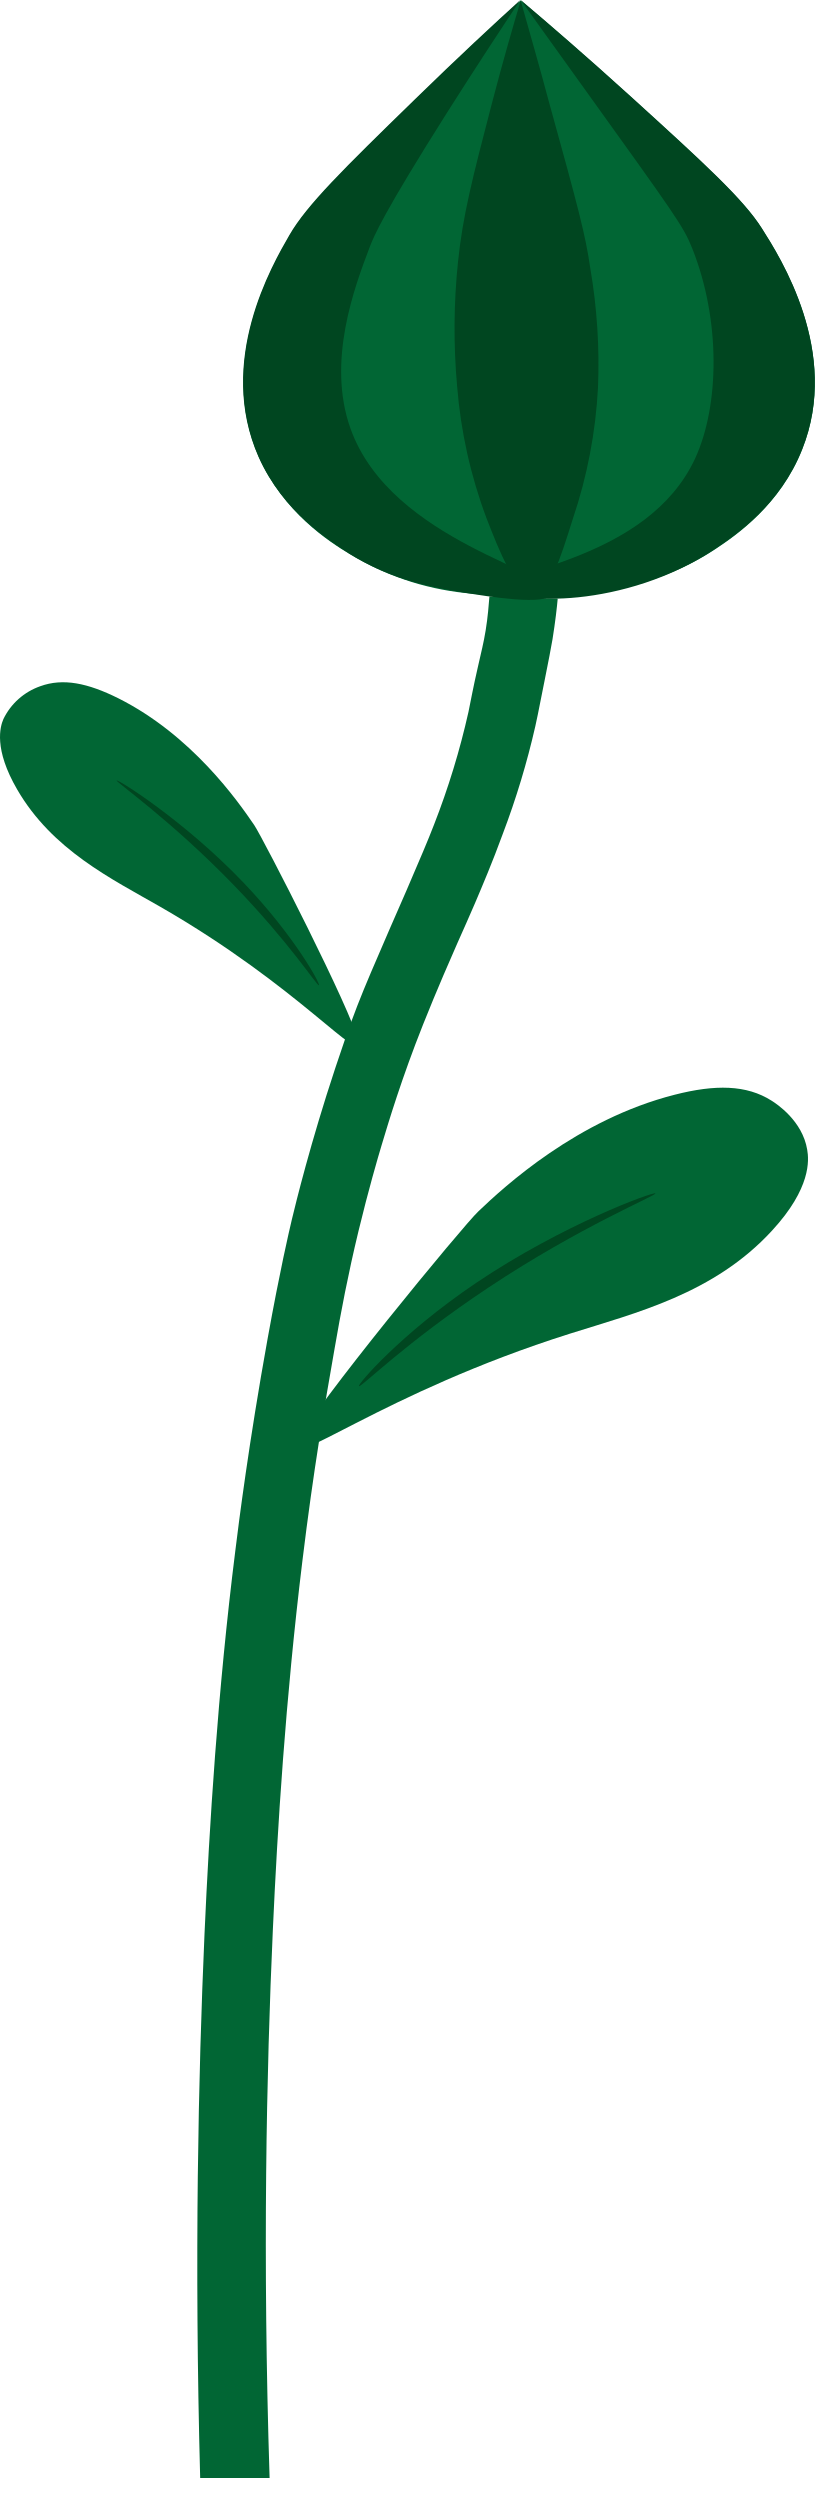
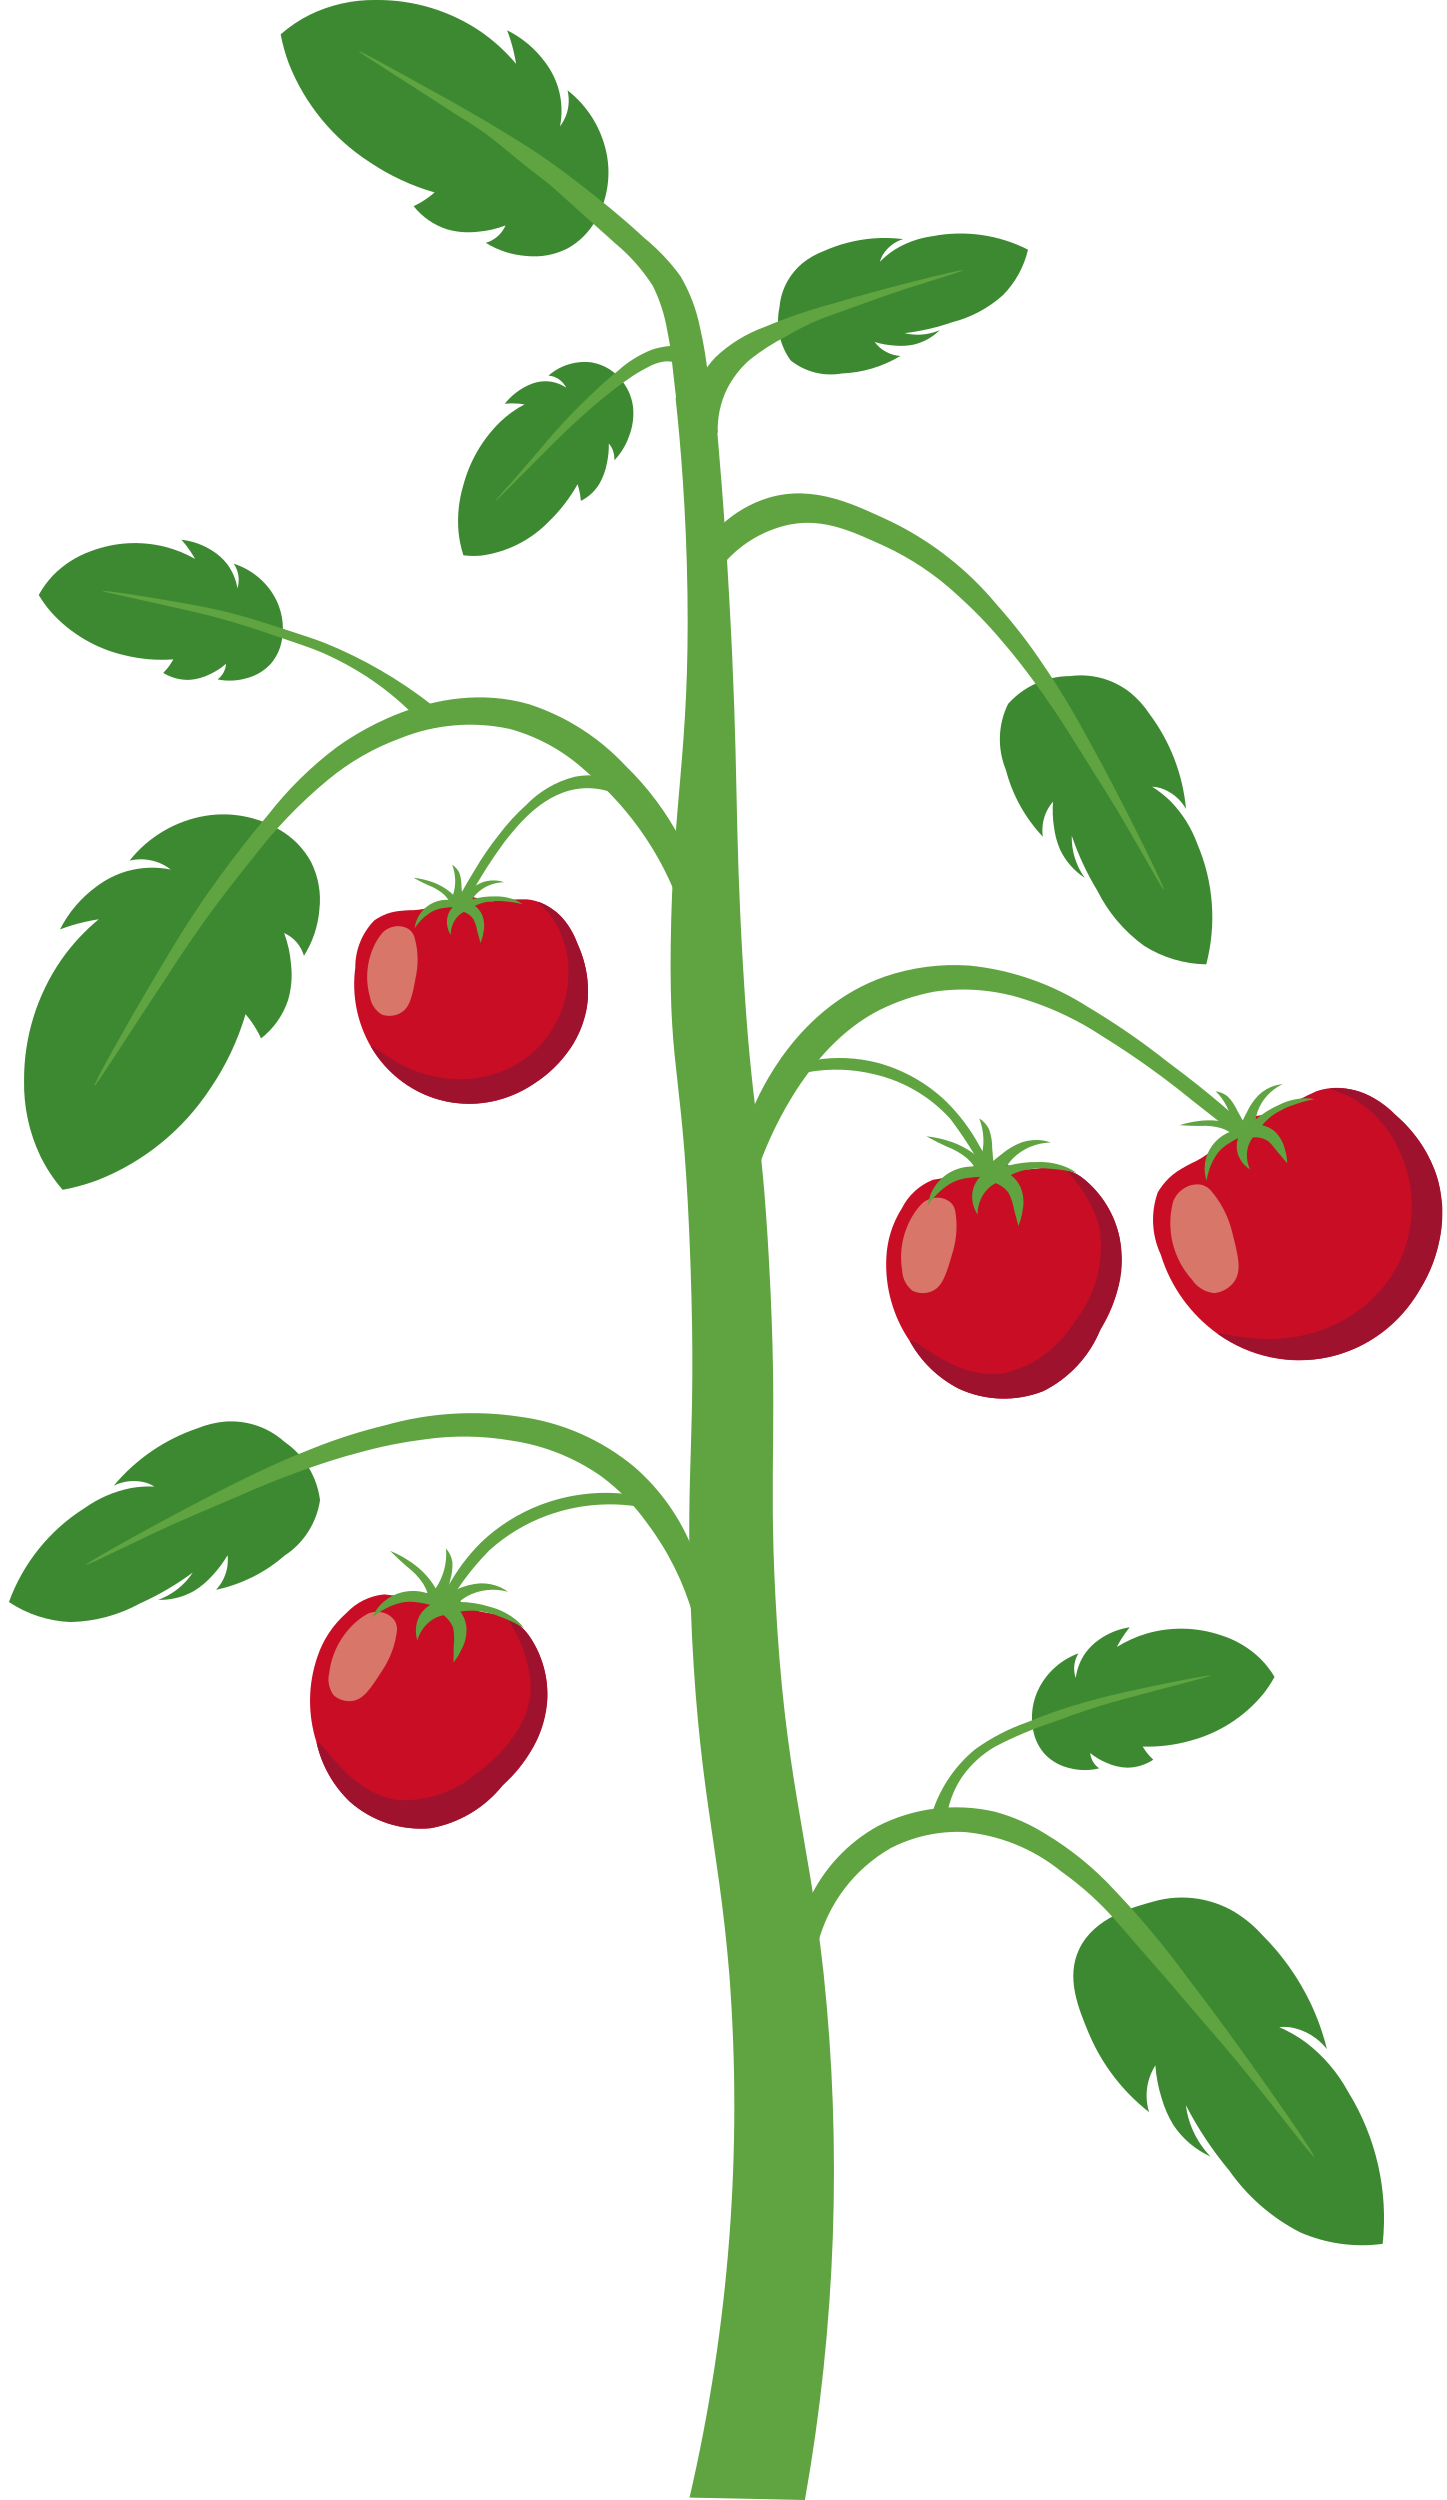
- <svg xmlns="http://www.w3.org/2000/svg" viewBox="0 0 19 57" fill="none">
-   <path d="M11.159 13.599L12.716 13.648C12.697 13.859 12.661 14.175 12.598 14.571C12.554 14.834 12.515 15.013 12.422 15.49C12.246 16.367 12.246 16.385 12.206 16.555C12.016 17.39 11.768 18.211 11.464 19.011C11.225 19.666 10.999 20.194 10.831 20.59C10.662 20.986 10.607 21.097 10.426 21.509C10.315 21.76 9.951 22.59 9.649 23.351C9.16 24.579 8.861 25.576 8.702 26.106C8.611 26.409 8.402 27.125 8.175 28.063C7.934 29.065 7.777 29.888 7.624 30.774C7.403 32.037 7.149 33.502 6.894 35.594C6.509 38.752 6.325 41.696 6.221 43.999C6.075 47.224 5.985 51.45 6.147 56.499H4.564C4.429 51.492 4.522 47.299 4.662 44.112C4.772 41.656 4.963 38.557 5.366 35.351C5.443 34.719 5.677 32.874 6.101 30.525C6.39 28.928 6.587 28.091 6.655 27.802C6.743 27.435 7.079 26.058 7.647 24.344C7.797 23.895 7.934 23.481 8.148 22.928C8.338 22.441 8.52 22.023 8.882 21.186C9.091 20.702 9.095 20.702 9.265 20.309C9.587 19.559 9.749 19.183 9.895 18.804C10.222 17.968 10.485 17.108 10.681 16.232C10.737 15.964 10.781 15.706 10.897 15.201C10.975 14.85 11.024 14.675 11.073 14.373C11.123 14.071 11.144 13.778 11.159 13.599Z" fill="#016634" />
-   <path d="M12.183 13.519C12.76 13.568 14.601 13.655 16.325 12.51C16.772 12.213 17.79 11.515 18.291 10.245C19.171 8.038 17.788 5.872 17.368 5.21C16.948 4.549 16.079 3.751 14.378 2.205C13.347 1.27 12.475 0.519 11.872 0.009C11.291 0.535 10.454 1.312 9.466 2.275C7.83 3.87 7.003 4.68 6.608 5.366C6.212 6.052 4.939 8.243 5.904 10.426C6.462 11.68 7.51 12.355 7.971 12.631C8.769 13.116 9.664 13.419 10.593 13.519C11.111 13.58 11.635 13.58 12.153 13.519" fill="#016634" />
-   <path d="M11.543 13.399C11.636 13.773 14.241 13.908 16.325 12.501C16.809 12.175 17.794 11.498 18.291 10.236C19.171 8.029 17.788 5.863 17.368 5.201C16.948 4.54 16.079 3.742 14.378 2.196C13.348 1.261 12.475 0.51 11.872 0C12.153 0.391 12.954 1.505 13.246 1.914C15.412 4.931 15.579 5.154 15.782 5.661C16.434 7.296 16.406 9.245 15.85 10.45C14.765 12.798 11.436 12.971 11.543 13.399Z" fill="#004620" />
-   <path d="M12.582 13.538C12.758 13.055 8.919 12.366 7.992 9.773C7.443 8.242 8.085 6.543 8.425 5.645C8.525 5.382 8.729 4.884 10.197 2.561C10.882 1.481 11.462 0.6 11.863 0C11.283 0.526 10.445 1.303 9.457 2.267C7.821 3.861 6.995 4.672 6.599 5.358C6.203 6.044 4.93 8.235 5.895 10.417C6.455 11.673 7.533 12.347 7.962 12.622C8.949 13.24 9.876 13.394 10.584 13.512C11.093 13.594 12.486 13.827 12.582 13.538Z" fill="#004620" />
-   <path d="M12.183 13.519C12.535 13.499 12.758 12.792 13.062 11.826C13.388 10.862 13.58 9.859 13.634 8.843C13.672 7.929 13.613 7.014 13.458 6.112C13.346 5.354 13.216 4.849 12.493 2.24C12.317 1.574 12.1 0.828 11.872 0.014C11.706 0.568 11.469 1.384 11.21 2.377C10.771 4.063 10.549 4.926 10.442 5.975C10.344 6.916 10.338 7.863 10.422 8.805C10.504 9.833 10.729 10.845 11.091 11.812C11.379 12.55 11.756 13.534 12.183 13.519Z" fill="#004620" />
-   <path d="M8.162 23.725C8.043 23.101 5.997 19.11 5.797 18.813C5.42 18.259 4.37 16.761 2.7 15.922C1.996 15.571 1.437 15.457 0.918 15.646C0.735 15.71 0.567 15.809 0.423 15.937C0.278 16.066 0.161 16.222 0.077 16.396C0.002 16.571 -0.146 17.075 0.392 18.001C1.192 19.38 2.538 20.034 3.648 20.671C6.833 22.5 8.291 24.349 8.162 23.725Z" fill="#016634" />
-   <path d="M7.271 22.465C7.224 22.476 6.606 21.495 5.314 20.164C3.875 18.68 2.621 17.817 2.66 17.794C2.698 17.771 4.207 18.716 5.555 20.127C6.729 21.358 7.32 22.455 7.271 22.465Z" fill="#004620" />
-   <path d="M6.778 32.88C7.086 32.163 10.588 27.912 10.908 27.618C11.504 27.049 13.158 25.526 15.382 24.96C16.308 24.723 17.02 24.732 17.591 25.095C17.711 25.17 18.295 25.555 18.404 26.212C18.446 26.451 18.494 27.09 17.604 28.056C16.281 29.5 14.496 29.933 12.996 30.407C8.703 31.763 6.478 33.6 6.778 32.88Z" fill="#016634" />
-   <path d="M8.185 31.605C8.24 31.63 9.241 30.616 11.137 29.356C13.247 27.953 14.985 27.251 14.943 27.209C14.9 27.167 12.844 27.911 10.857 29.249C9.126 30.418 8.129 31.588 8.185 31.605Z" fill="#004620" />
+ <svg xmlns="http://www.w3.org/2000/svg" viewBox="0 0 81 140" fill="none">
+   <path d="M45.074 140L38.614 139.866C40.837 130.274 41.589 120.401 40.843 110.583C40.237 103.07 39.041 100.1 38.674 89.767C38.393 81.855 38.998 80.618 38.674 71.006C38.294 59.677 37.463 60.528 37.561 52.888C37.664 44.787 38.62 42.148 38.499 33.304C38.434 28.596 38.1 24.756 37.832 22.277H39.992C40.234 24.801 40.573 28.724 40.84 33.539C41.381 43.163 41.114 45.704 41.602 54.002C42.136 63.07 42.609 62.287 43.068 70.714C43.58 80.078 43.04 81.862 43.42 89.359C43.936 99.538 45.247 102.567 46.117 110.467C47.16 120.311 46.809 130.254 45.074 140Z" fill="#5FA440" />
+   <path d="M44.94 14.737C44.616 15.007 44.341 15.331 44.127 15.695C43.858 16.157 43.696 16.673 43.652 17.206C43.541 17.719 43.539 18.25 43.647 18.763C43.755 19.277 43.97 19.762 44.278 20.187C44.678 20.504 45.14 20.733 45.635 20.859C46.13 20.984 46.645 21.003 47.148 20.914C48.304 20.869 49.429 20.533 50.42 19.935C50.138 19.916 49.864 19.836 49.616 19.701C49.368 19.567 49.152 19.38 48.984 19.153C49.353 19.264 49.734 19.331 50.119 19.354C50.462 19.386 50.808 19.369 51.147 19.303C51.704 19.175 52.215 18.894 52.621 18.491C52.191 18.675 51.725 18.761 51.258 18.742C51.054 18.734 50.851 18.705 50.652 18.656C51.556 18.552 52.445 18.349 53.305 18.05C54.369 17.782 55.351 17.259 56.168 16.526C56.86 15.823 57.345 14.942 57.568 13.981C55.916 13.141 54.03 12.876 52.211 13.228C51.457 13.329 50.734 13.589 50.089 13.99C49.793 14.183 49.52 14.408 49.273 14.661C49.309 14.535 49.358 14.413 49.421 14.298C49.679 13.862 50.091 13.539 50.575 13.39C50.005 13.319 49.429 13.307 48.856 13.354C47.897 13.437 46.958 13.683 46.08 14.081C45.668 14.239 45.284 14.461 44.94 14.737Z" fill="#3D8931" />
+   <path d="M53.902 15.14C53.922 15.21 51.258 15.953 49.047 16.748C48.572 16.917 47.921 17.162 46.727 17.583C46.312 17.729 46.234 17.755 46.056 17.825C45.353 18.108 44.673 18.446 44.023 18.836C43.308 19.201 42.63 19.636 42 20.133C41.468 20.594 41.031 21.154 40.713 21.783C40.338 22.554 40.16 23.406 40.195 24.263L38.602 22.596C38.874 21.621 39.38 20.728 40.076 19.994C40.864 19.252 41.795 18.68 42.813 18.312C44.032 17.797 45.285 17.367 46.563 17.025C47.195 16.835 48.298 16.51 49.894 16.091C51.53 15.657 53.884 15.074 53.902 15.14Z" fill="#5FA440" />
+   <path d="M33.377 12.308C33.987 11.227 34.206 9.97 33.997 8.747C33.741 7.285 32.951 5.97 31.781 5.058C31.881 5.474 31.869 5.909 31.748 6.319C31.665 6.592 31.534 6.847 31.361 7.073C31.504 6.345 31.465 5.593 31.249 4.883C31.087 4.368 30.835 3.885 30.506 3.457C29.953 2.712 29.231 2.108 28.399 1.696C28.547 2.081 28.668 2.475 28.762 2.876C28.82 3.118 28.866 3.36 28.901 3.578C28.324 2.888 27.656 2.279 26.917 1.766C25.183 0.592 23.132 -0.024 21.038 1.2473e-05C19.759 -0.016 18.494 0.268 17.344 0.828C16.756 1.122 16.21 1.491 15.716 1.924C15.823 2.483 15.977 3.031 16.176 3.564C17.071 5.83 18.653 7.759 20.7 9.081C21.816 9.833 23.043 10.405 24.336 10.777C24.239 10.862 24.134 10.948 24.02 11.032C23.753 11.231 23.465 11.403 23.163 11.544C23.642 12.149 24.289 12.599 25.023 12.839C25.589 13.002 26.182 13.049 26.766 12.977C27.295 12.934 27.814 12.816 28.309 12.625C28.22 12.831 28.093 13.017 27.933 13.173C27.729 13.373 27.48 13.519 27.206 13.601C27.889 14.024 28.664 14.276 29.465 14.334C30.263 14.423 31.07 14.276 31.785 13.911C32.457 13.538 33.008 12.982 33.377 12.308Z" fill="#3D8931" />
+   <path d="M20.107 2.874C20.077 2.926 21.431 3.747 25.681 6.499C26.295 6.859 26.888 7.254 27.457 7.683C27.534 7.743 27.849 7.992 28.248 8.318C28.601 8.605 28.844 8.808 28.957 8.902C29.644 9.472 30.061 9.768 30.562 10.164C31.064 10.56 31.047 10.578 33.17 12.48C34.27 13.465 34.217 13.408 34.422 13.603C35.253 14.286 35.972 15.096 36.553 16.001C36.952 16.801 37.227 17.657 37.37 18.539C37.501 19.151 37.557 19.62 37.587 19.872C37.852 22.139 38.101 24.449 38.186 25.245L40.11 25.079C39.945 23.566 39.794 22.279 39.671 21.279C39.581 20.292 39.425 19.313 39.202 18.347C39 17.336 38.632 16.365 38.112 15.474C37.532 14.677 36.853 13.958 36.089 13.334C34.765 12.107 33.674 11.249 32.779 10.547C31.436 9.495 30.586 8.913 30.341 8.745C29.977 8.497 29.492 8.175 28.622 7.64C27.017 6.65 25.726 5.929 24.832 5.431C21.706 3.695 20.131 2.823 20.107 2.874Z" fill="#5FA440" />
+   <path d="M34.898 21.412C34.691 21.115 34.426 20.863 34.12 20.671C33.813 20.479 33.471 20.35 33.113 20.292C32.684 20.241 32.248 20.28 31.835 20.408C31.422 20.535 31.04 20.748 30.714 21.033C30.96 21.049 31.195 21.145 31.383 21.305C31.517 21.42 31.629 21.558 31.712 21.712C31.36 21.475 30.944 21.349 30.519 21.349C30.206 21.356 29.898 21.428 29.614 21.56C29.087 21.797 28.625 22.157 28.266 22.61C28.499 22.587 28.734 22.583 28.968 22.599C29.111 22.609 29.245 22.626 29.371 22.647C28.877 22.905 28.422 23.231 28.019 23.616C27.02 24.592 26.303 25.821 25.947 27.171C25.691 28.021 25.6 28.912 25.678 29.796C25.721 30.239 25.813 30.675 25.952 31.098C26.273 31.136 26.598 31.143 26.921 31.117C28.374 30.93 29.72 30.255 30.739 29.203C31.372 28.59 31.913 27.887 32.344 27.118C32.37 27.199 32.396 27.285 32.42 27.379C32.475 27.599 32.512 27.823 32.529 28.05C32.967 27.833 33.332 27.492 33.579 27.071C33.777 26.719 33.915 26.336 33.987 25.939C34.065 25.579 34.102 25.211 34.095 24.842C34.191 24.948 34.266 25.072 34.315 25.206C34.384 25.388 34.415 25.581 34.405 25.776C34.774 25.388 35.056 24.925 35.231 24.419C35.432 23.902 35.507 23.344 35.45 22.792C35.39 22.292 35.2 21.816 34.898 21.412Z" fill="#3D8931" />
+   <path d="M27.765 28.03C27.788 28.062 28.528 27.28 30.952 24.865C31.331 24.487 31.836 23.986 32.537 23.357C32.682 23.227 32.814 23.114 32.945 22.993C33.173 22.796 33.538 22.477 33.98 22.124C34.254 21.905 34.645 21.594 35.183 21.225C35.523 20.983 35.88 20.767 36.252 20.578C36.545 20.405 36.87 20.291 37.207 20.242C37.597 20.215 37.987 20.304 38.326 20.499L38.448 19.399C37.793 19.313 37.128 19.376 36.502 19.583C35.795 19.864 35.146 20.27 34.586 20.783C34.064 21.202 33.563 21.646 33.087 22.116C32.629 22.549 32.286 22.896 32.139 23.047C31.304 23.895 30.759 24.553 30.177 25.236C28.566 27.13 27.74 27.999 27.765 28.03Z" fill="#5FA440" />
+   <path d="M78.295 71.968C78.242 72.019 76.88 70.656 72.394 66.428C71.692 65.767 70.758 64.889 69.449 63.781C68.539 63.011 67.891 62.499 66.743 61.607C65.166 60.318 63.506 59.132 61.775 58.058C60.431 57.163 58.968 56.462 57.428 55.976C55.775 55.431 54.018 55.28 52.297 55.536C51.239 55.739 50.213 56.084 49.248 56.563C44.929 58.756 42.875 64.262 42.534 65.211L42.131 62.163C42.552 61.149 44.641 56.404 49.549 54.688C51.075 54.17 52.689 53.96 54.297 54.073C56.657 54.313 58.927 55.107 60.923 56.388C62.462 57.305 63.939 58.322 65.344 59.433C66.707 60.445 67.696 61.251 68.406 61.857C68.928 62.297 69.481 62.78 70.085 63.333C71.434 64.565 72.318 65.484 73.898 67.126C75.993 69.293 78.37 71.898 78.295 71.968Z" fill="#5FA440" />
+   <path d="M12.662 79.604C13.189 79.574 13.717 79.635 14.223 79.784C14.862 79.975 15.451 80.306 15.945 80.753C16.485 81.127 16.94 81.61 17.28 82.171C17.621 82.732 17.839 83.358 17.922 84.009C17.828 84.64 17.602 85.244 17.257 85.781C16.913 86.318 16.458 86.776 15.923 87.124C14.832 88.073 13.516 88.729 12.1 89.028C12.402 88.702 12.611 88.301 12.706 87.868C12.761 87.612 12.773 87.349 12.744 87.09C12.502 87.507 12.212 87.894 11.88 88.243C11.594 88.565 11.264 88.845 10.899 89.074C10.281 89.434 9.575 89.613 8.86 89.592C9.408 89.391 9.904 89.072 10.314 88.657C10.492 88.476 10.652 88.277 10.791 88.064C9.879 88.741 8.896 89.317 7.859 89.782C6.658 90.445 5.315 90.806 3.944 90.835C2.714 90.785 1.523 90.397 0.5 89.713C1.29 87.536 2.782 85.684 4.741 84.449C5.515 83.899 6.397 83.518 7.328 83.333C7.765 83.255 8.209 83.227 8.652 83.248C8.51 83.161 8.359 83.091 8.202 83.039C7.594 82.862 6.942 82.918 6.373 83.196C7.609 81.713 9.232 80.601 11.062 79.984C11.572 79.775 12.113 79.647 12.662 79.604Z" fill="#3D8931" />
+   <path d="M4.827 87.626C4.87 87.707 7.935 86.11 10.632 84.946C11.21 84.696 12.013 84.363 13.462 83.734C13.873 83.554 14.204 83.414 14.28 83.382C15.961 82.664 17.625 82.101 17.625 82.101C18.213 81.901 19.052 81.616 20.154 81.331C21.343 81.001 22.556 80.758 23.782 80.604C25.388 80.376 27.02 80.398 28.619 80.67C30.435 80.932 32.164 81.618 33.667 82.671C34.661 83.409 35.531 84.299 36.247 85.308C37.413 86.859 38.285 88.61 38.819 90.475L38.776 86.719C38.071 84.96 36.957 83.394 35.527 82.15C33.687 80.621 31.452 79.643 29.079 79.332C26.567 78.957 24.003 79.123 21.559 79.817C20.23 80.139 18.924 80.553 17.652 81.056C16.111 81.651 14.602 82.328 13.133 83.083C12.392 83.447 11.108 84.096 9.294 85.076C7.434 86.072 4.787 87.551 4.827 87.626Z" fill="#5FA440" />
+   <path d="M69.044 107.016C68.45 106.681 67.803 106.452 67.13 106.338C66.279 106.198 65.406 106.25 64.577 106.491C63.436 106.807 61.281 107.371 60.435 109.15C59.674 110.749 60.383 112.452 60.987 113.901C61.718 115.622 62.874 117.128 64.347 118.279C64.18 117.728 64.165 117.142 64.303 116.583C64.386 116.255 64.52 115.943 64.701 115.658C64.745 116.28 64.862 116.894 65.049 117.489C65.199 118.025 65.423 118.536 65.715 119.01C66.229 119.778 66.948 120.388 67.79 120.769C67.266 120.225 66.87 119.572 66.627 118.857C66.524 118.545 66.451 118.223 66.411 117.896C67.085 119.201 67.9 120.428 68.841 121.556C69.859 123.007 71.214 124.19 72.789 125.002C74.246 125.643 75.852 125.869 77.429 125.656C77.749 122.679 77.066 119.679 75.49 117.133C74.904 116.054 74.097 115.112 73.12 114.369C72.659 114.032 72.161 113.747 71.637 113.52C71.85 113.5 72.065 113.504 72.278 113.533C73.082 113.674 73.806 114.109 74.308 114.754C74.087 113.852 73.773 112.975 73.373 112.137C72.698 110.736 71.79 109.459 70.688 108.361C70.213 107.83 69.658 107.377 69.044 107.016Z" fill="#3D8931" />
+   <path d="M73.589 120.78C73.494 120.849 70.84 117.254 68.371 114.372C67.84 113.753 67.097 112.91 65.775 111.35C65.42 110.932 65.29 110.776 65.154 110.623C65.087 110.547 65.032 110.491 65.024 110.478C64.562 109.966 62.6 107.691 62.524 107.601C61.612 106.553 60.578 105.618 59.445 104.814C57.897 103.548 56.005 102.774 54.014 102.593C52.581 102.528 51.156 102.839 49.88 103.494C48.872 104.072 47.99 104.846 47.287 105.772C46.585 106.697 46.076 107.755 45.791 108.882L45.329 106.353C46.144 104.622 47.482 103.191 49.155 102.263C51.173 101.235 53.489 100.948 55.698 101.453C56.694 101.721 57.645 102.135 58.519 102.681C59.968 103.548 61.285 104.621 62.427 105.865C63.899 107.414 65.267 109.058 66.524 110.786C67.175 111.634 68.299 113.11 69.85 115.278C71.444 117.495 73.678 120.715 73.589 120.78Z" fill="#5FA440" />
+   <path d="M15.599 46.434C14.364 45.721 12.921 45.456 11.514 45.684C9.832 45.963 8.314 46.858 7.256 48.194C7.734 48.083 8.233 48.1 8.703 48.244C9.016 48.341 9.308 48.494 9.567 48.696C8.732 48.525 7.867 48.562 7.05 48.803C6.456 48.985 5.9 49.27 5.404 49.644C4.542 50.272 3.84 51.096 3.359 52.048C3.802 51.879 4.256 51.74 4.718 51.633C5.001 51.569 5.271 51.518 5.527 51.481C4.727 52.142 4.021 52.907 3.427 53.758C2.064 55.737 1.339 58.087 1.348 60.49C1.317 61.961 1.629 63.42 2.262 64.748C2.595 65.426 3.013 66.058 3.507 66.629C4.148 66.51 4.779 66.338 5.393 66.116C8.004 65.107 10.234 63.306 11.77 60.965C12.644 59.688 13.312 58.282 13.751 56.798C13.847 56.909 13.944 57.031 14.04 57.161C14.266 57.471 14.46 57.803 14.62 58.151C15.319 57.606 15.842 56.867 16.125 56.027C16.317 55.378 16.377 54.697 16.299 54.025C16.255 53.418 16.125 52.82 15.911 52.25C16.178 52.369 16.416 52.544 16.608 52.765C16.799 52.985 16.94 53.245 17.02 53.526C17.514 52.746 17.811 51.859 17.885 50.939C17.994 50.024 17.832 49.097 17.421 48.273C16.999 47.5 16.367 46.863 15.599 46.434Z" fill="#3D8931" />
+   <path d="M5.295 60.801C5.358 60.839 6.371 59.2 9.764 54.053C10.295 53.249 11.001 52.179 12.02 50.8C12.227 50.519 12.418 50.265 12.607 50.018C12.607 50.018 13.399 48.977 14.153 48.061C15.389 46.433 16.81 44.953 18.387 43.653C19.584 42.664 20.94 41.886 22.397 41.35C24.349 40.56 26.494 40.376 28.552 40.822C30.133 41.258 31.587 42.064 32.794 43.175C35.053 45.059 36.803 47.481 37.883 50.218L38.106 46.991C37.301 45.463 36.259 44.072 35.017 42.871C33.538 41.285 31.678 40.102 29.615 39.433C24.263 37.903 19.401 41.45 18.83 41.865C17.4 42.944 16.119 44.207 15.021 45.622C13.7 47.185 12.46 48.815 11.303 50.503C10.274 52.013 9.625 53.11 8.465 55.071C6.922 57.668 5.21 60.751 5.295 60.801Z" fill="#5FA440" />
+   <path d="M57.863 96.924C57.693 96.101 57.813 95.245 58.202 94.501C58.669 93.613 59.45 92.932 60.393 92.588C60.266 92.793 60.187 93.023 60.161 93.263C60.135 93.502 60.163 93.744 60.244 93.971C60.304 93.474 60.484 92.998 60.77 92.586C60.982 92.289 61.244 92.031 61.544 91.823C62.054 91.458 62.644 91.22 63.265 91.127C63.088 91.343 62.926 91.571 62.78 91.809C62.691 91.955 62.614 92.097 62.545 92.232C63.062 91.908 63.62 91.655 64.205 91.481C65.562 91.087 67.007 91.116 68.347 91.565C69.174 91.819 69.931 92.263 70.556 92.862C70.872 93.174 71.147 93.525 71.375 93.906C71.19 94.242 70.978 94.563 70.74 94.864C69.693 96.136 68.274 97.048 66.682 97.473C65.807 97.724 64.899 97.837 63.989 97.808C64.033 97.881 64.083 97.957 64.138 98.037C64.269 98.22 64.419 98.39 64.584 98.543C64.15 98.832 63.641 98.988 63.119 98.99C62.722 98.977 62.331 98.884 61.969 98.718C61.638 98.58 61.329 98.396 61.05 98.171C61.066 98.342 61.121 98.508 61.208 98.656C61.296 98.804 61.415 98.931 61.557 99.028C61.03 99.157 60.48 99.157 59.953 99.028C59.421 98.919 58.933 98.657 58.548 98.274C58.198 97.897 57.96 97.43 57.863 96.924Z" fill="#3D8931" />
+   <path d="M67.792 93.832C67.801 93.874 66.701 94.136 63.197 95.078C62.649 95.224 61.921 95.422 60.962 95.734C60.296 95.952 59.839 96.118 59.039 96.418C57.9 96.791 56.792 97.256 55.728 97.809C55.002 98.229 54.375 98.801 53.89 99.486C53.515 100.037 53.246 100.654 53.098 101.304L52.249 101.374C52.703 100.038 53.521 98.855 54.61 97.958C55.502 97.318 56.482 96.809 57.518 96.448C58.629 95.983 59.77 95.592 60.932 95.276C61.965 94.982 62.699 94.822 64.008 94.538C65.74 94.163 67.779 93.775 67.792 93.832Z" fill="#5FA440" />
+   <path d="M20.77 98.603C20.811 98.618 21.255 97.575 22.764 94.279C23.006 93.764 23.315 93.078 23.784 92.185C23.879 92.003 23.967 91.838 24.054 91.678C24.054 91.678 24.418 91.005 24.781 90.403C25.474 89.087 26.357 87.88 27.401 86.822C28.341 85.971 29.436 85.309 30.626 84.872C32.209 84.291 33.911 84.11 35.581 84.345L34.975 83.655C33.381 83.49 31.77 83.702 30.273 84.272C29.031 84.744 27.895 85.461 26.935 86.379C26.188 87.126 25.555 87.977 25.056 88.907C24.494 89.856 23.973 90.733 23.332 92.077C22.869 93.047 22.591 93.743 22.093 94.985C21.438 96.635 20.716 98.581 20.77 98.603Z" fill="#5FA440" />
+   <path d="M59.19 73.879C59.148 73.896 58.705 72.853 57.183 69.562C56.941 69.047 56.627 68.363 56.155 67.471C55.828 66.852 55.586 66.43 55.156 65.692C54.59 64.634 53.944 63.622 53.223 62.663C52.086 61.406 50.589 60.53 48.936 60.154C47.711 59.855 46.437 59.82 45.197 60.051L45.608 59.363C46.777 59.169 47.973 59.219 49.122 59.51C50.57 59.897 51.897 60.643 52.98 61.679C53.731 62.42 54.367 63.27 54.866 64.199C55.498 65.224 56.078 66.279 56.605 67.362C57.071 68.331 57.352 69.026 57.854 70.27C58.515 71.913 59.243 73.857 59.19 73.879Z" fill="#5FA440" />
+   <path d="M15.793 35.788C15.93 34.961 15.775 34.112 15.357 33.385C14.854 32.52 14.047 31.872 13.092 31.568C13.253 31.808 13.347 32.086 13.365 32.375C13.376 32.567 13.353 32.76 13.296 32.944C13.217 32.449 13.017 31.981 12.714 31.581C12.491 31.294 12.219 31.048 11.911 30.854C11.386 30.51 10.787 30.295 10.164 30.227C10.348 30.436 10.518 30.657 10.673 30.889C10.767 31.031 10.851 31.17 10.925 31.302C10.395 30.999 9.827 30.769 9.235 30.619C7.864 30.277 6.422 30.362 5.1 30.861C4.284 31.149 3.546 31.624 2.945 32.248C2.642 32.572 2.381 32.933 2.168 33.322C2.367 33.651 2.592 33.963 2.842 34.255C3.939 35.484 5.394 36.339 7.001 36.7C7.885 36.915 8.798 36.991 9.706 36.925C9.664 37.001 9.617 37.08 9.565 37.16C9.442 37.349 9.299 37.524 9.141 37.685C9.586 37.956 10.101 38.091 10.622 38.072C11.018 38.043 11.405 37.935 11.76 37.754C12.085 37.604 12.387 37.408 12.656 37.172C12.647 37.344 12.599 37.511 12.518 37.662C12.436 37.813 12.322 37.945 12.184 38.047C12.715 38.157 13.265 38.136 13.787 37.986C14.314 37.857 14.791 37.575 15.16 37.177C15.498 36.783 15.718 36.302 15.793 35.788Z" fill="#3D8931" />
+   <path d="M5.748 33.097C5.741 33.139 6.853 33.356 10.389 34.157C10.943 34.278 11.678 34.449 12.648 34.724C12.845 34.78 13.025 34.832 13.2 34.884C13.845 35.078 14.331 35.24 14.598 35.33C16.536 35.985 17.506 36.313 18.043 36.549C19.009 36.972 19.934 37.482 20.808 38.072C21.585 38.603 22.315 39.2 22.989 39.856L24.22 39.505C23.288 38.773 22.305 38.109 21.278 37.517C20.294 36.947 19.271 36.446 18.216 36.019C17.688 35.81 17.165 35.64 16.12 35.3C14.69 34.837 13.817 34.545 12.661 34.266C11.617 34.013 10.879 33.883 9.558 33.652C7.812 33.345 5.759 33.039 5.748 33.097Z" fill="#5FA440" />
+   <path d="M63.284 38.776C62.868 38.452 62.4 38.202 61.899 38.038C61.263 37.833 60.589 37.772 59.927 37.862C59.271 37.862 58.622 38.001 58.023 38.27C57.425 38.538 56.889 38.929 56.452 39.419C56.171 39.991 56.014 40.617 55.994 41.255C55.973 41.892 56.088 42.527 56.331 43.117C56.692 44.517 57.404 45.803 58.398 46.853C58.336 46.413 58.391 45.965 58.559 45.554C58.66 45.313 58.798 45.089 58.97 44.892C58.932 45.373 58.951 45.856 59.026 46.332C59.079 46.759 59.192 47.177 59.361 47.573C59.666 48.219 60.146 48.768 60.745 49.158C60.252 48.472 59.997 47.644 60.018 46.8C60.382 47.875 60.863 48.908 61.452 49.879C62.063 51.106 62.964 52.167 64.075 52.97C65.117 53.627 66.319 53.985 67.55 54.004C68.137 51.762 67.96 49.389 67.049 47.259C66.725 46.366 66.215 45.553 65.553 44.872C65.239 44.561 64.891 44.287 64.516 44.054C64.68 44.062 64.843 44.09 65.001 44.136C65.602 44.336 66.106 44.752 66.416 45.304C66.242 43.382 65.538 41.545 64.383 39.998C64.081 39.537 63.71 39.125 63.284 38.776Z" fill="#3D8931" />
+   <path d="M65.178 49.829C65.098 49.871 63.481 46.815 61.923 44.326C61.589 43.792 61.117 43.061 60.285 41.716C60.042 41.333 59.856 41.032 59.811 40.961C58.841 39.416 57.786 38.007 57.786 38.007C57.414 37.509 56.884 36.795 56.142 35.938C55.35 34.991 54.489 34.103 53.567 33.281C52.374 32.181 51.018 31.272 49.547 30.589C47.73 29.767 46.181 29.013 44.255 29.368C42.873 29.651 41.616 30.365 40.666 31.408L40.424 29.377C41.167 28.69 42.055 28.179 43.022 27.88C45.614 27.105 47.925 28.297 49.929 29.222C52.21 30.34 54.227 31.932 55.845 33.891C56.756 34.911 57.595 35.993 58.357 37.13C59.288 38.497 60.146 39.912 60.926 41.371C61.327 42.098 62.016 43.355 62.953 45.19C63.915 47.069 65.254 49.789 65.178 49.829Z" fill="#5FA440" />
+   <path d="M22.28 58.371C22.32 58.386 22.765 57.344 24.287 54.053C24.529 53.538 24.842 52.855 25.313 51.963C25.64 51.342 25.883 50.922 26.314 50.183C26.89 49.131 27.535 48.119 28.246 47.153C29.041 46.144 30.508 44.291 32.635 44.147C33.135 44.115 33.637 44.175 34.115 44.324L33.647 43.459C33.154 43.39 32.654 43.405 32.166 43.502C31.138 43.768 30.205 44.313 29.468 45.078C28.912 45.577 28.405 46.129 27.955 46.727C27.458 47.349 27.006 48.005 26.603 48.691C25.972 49.716 25.393 50.773 24.869 51.856C24.402 52.826 24.122 53.52 23.619 54.764C22.954 56.405 22.226 58.349 22.28 58.371Z" fill="#5FA440" />
+   <path d="M67.026 64.997C66.643 65.172 66.272 65.374 65.918 65.603C65.754 65.715 65.599 65.841 65.454 65.978C65.217 66.214 65.01 66.479 64.837 66.766C64.43 67.908 64.49 69.164 65.004 70.262C65.556 72.063 66.688 73.632 68.224 74.722C69.11 75.358 70.12 75.8 71.189 76.019C72.257 76.238 73.36 76.229 74.424 75.993C75.489 75.757 76.492 75.299 77.368 74.649C78.244 73.999 78.973 73.172 79.507 72.221C80.077 71.328 80.461 70.329 80.638 69.285C80.814 68.24 80.779 67.17 80.534 66.139C80.122 64.698 79.293 63.41 78.151 62.437C77.424 61.665 76.466 61.148 75.421 60.965C74.852 60.873 74.27 60.921 73.724 61.107C73.055 61.405 72.405 61.747 71.779 62.13C71.582 62.245 71.369 62.332 71.147 62.386C70.954 62.423 70.758 62.448 70.562 62.46C70.222 62.499 69.894 62.601 69.592 62.761C69.343 62.93 69.117 63.131 68.921 63.359C68.503 63.787 68.483 63.858 68.246 64.094C67.883 64.451 67.473 64.754 67.026 64.997Z" fill="#C80D25" />
+   <path d="M80.293 65.421C80.21 65.207 80.116 64.997 80.011 64.792L80.001 64.772C79.902 64.579 79.798 64.398 79.69 64.227L79.68 64.211C79.581 64.054 79.478 63.908 79.376 63.769L79.318 63.692C79.223 63.57 79.128 63.449 79.034 63.339L78.953 63.246C78.874 63.156 78.797 63.071 78.722 62.994L78.642 62.91C78.592 62.859 78.547 62.815 78.5 62.771C78.379 62.656 78.264 62.545 78.148 62.44C77.999 62.304 77.838 62.162 77.664 62.02C77.465 61.861 77.3 61.738 77.16 61.646L77.068 61.583L76.968 61.52C76.63 61.31 76.263 61.153 75.878 61.053H75.867C75.72 61.017 75.571 60.99 75.421 60.971C75.187 60.939 74.951 60.925 74.716 60.929H74.708C74.632 60.929 74.547 60.944 74.466 60.953C74.789 61.109 75.123 61.241 75.464 61.349C76.732 62.004 77.742 63.066 78.332 64.364C78.823 65.382 79.072 66.5 79.06 67.63C79.047 68.76 78.774 69.873 78.261 70.88C77.329 72.591 75.782 73.886 73.933 74.502C70.903 75.592 68.285 74.457 68.227 74.724C69.401 75.521 70.757 76.009 72.17 76.142C72.302 76.152 72.435 76.159 72.571 76.163H72.651C73.244 76.175 73.837 76.118 74.418 75.993C74.603 75.952 74.781 75.904 74.958 75.852C75.015 75.835 75.069 75.814 75.125 75.796C75.246 75.758 75.355 75.719 75.466 75.675C75.529 75.65 75.587 75.625 75.651 75.6C75.75 75.558 75.849 75.516 75.944 75.478L76.124 75.392C76.216 75.346 76.305 75.299 76.394 75.252C76.45 75.222 76.505 75.191 76.559 75.16C76.648 75.108 76.736 75.054 76.822 75C76.866 74.971 76.915 74.942 76.959 74.912C77.064 74.842 77.166 74.771 77.264 74.698L77.327 74.653C77.448 74.565 77.557 74.474 77.666 74.384L77.76 74.302C77.833 74.237 77.906 74.173 77.975 74.109C78.013 74.075 78.048 74.04 78.084 74.006L78.257 73.835L78.362 73.727C78.414 73.672 78.465 73.617 78.513 73.563L78.605 73.461C78.654 73.405 78.7 73.349 78.745 73.296L78.82 73.205C78.868 73.146 78.913 73.084 78.957 73.029L79.005 72.968C79.063 72.891 79.115 72.819 79.164 72.749L79.203 72.694L79.3 72.552L79.335 72.499L79.393 72.408L79.456 72.31L79.507 72.221C80.09 71.265 80.487 70.207 80.677 69.103C80.691 69.023 80.704 68.943 80.714 68.861C80.714 68.835 80.722 68.803 80.725 68.78C80.739 68.659 80.746 68.537 80.755 68.424C80.755 68.358 80.763 68.291 80.766 68.231C80.772 68.091 80.774 67.951 80.772 67.808V67.743C80.772 67.596 80.759 67.448 80.744 67.298C80.744 67.257 80.736 67.219 80.731 67.177C80.715 67.034 80.696 66.889 80.67 66.743L80.66 66.686C80.628 66.504 80.587 66.322 80.539 66.136C80.474 65.894 80.395 65.655 80.304 65.422L80.293 65.421Z" fill="#9F122D" />
+   <path d="M66.275 66.567C66.006 66.744 65.801 67.003 65.69 67.305C65.493 68.062 65.486 68.856 65.671 69.616C65.856 70.376 66.227 71.079 66.751 71.66C66.89 71.872 67.075 72.049 67.292 72.18C67.509 72.311 67.753 72.391 68.005 72.415C68.422 72.369 68.805 72.16 69.067 71.832C69.564 71.208 69.363 70.417 68.975 68.896C68.756 68.058 68.345 67.283 67.775 66.631C67.635 66.489 67.457 66.388 67.263 66.342C66.917 66.288 66.564 66.368 66.275 66.567Z" fill="#D9766A" />
+   <path d="M70.002 65.49C69.819 65.107 69.776 64.672 69.881 64.261C69.937 64.056 70.031 63.864 70.159 63.694C70.436 63.666 70.714 63.726 70.956 63.865C71.156 63.986 71.228 64.129 71.554 64.514C71.772 64.772 71.954 64.99 72.085 65.148C72.077 64.883 72.033 64.62 71.954 64.367C71.866 63.973 71.661 63.615 71.364 63.341C71.166 63.179 70.931 63.066 70.681 63.012C70.832 62.83 71.001 62.664 71.186 62.516C71.554 62.238 71.967 62.026 72.407 61.887C72.798 61.741 73.201 61.627 73.611 61.548C73.445 61.519 73.278 61.503 73.11 61.502C72.6 61.512 72.099 61.636 71.643 61.865C71.163 62.075 70.716 62.352 70.316 62.689C70.339 62.533 70.377 62.379 70.43 62.23C70.546 61.91 70.724 61.616 70.952 61.364C71.197 61.092 71.493 60.871 71.823 60.714C71.677 60.725 71.532 60.752 71.391 60.793C71.058 60.895 70.753 61.072 70.499 61.309C70.22 61.59 69.993 61.919 69.828 62.279C69.723 62.469 69.647 62.633 69.596 62.745C69.515 62.597 69.408 62.408 69.285 62.19C69.155 61.899 68.975 61.632 68.754 61.403C68.56 61.246 68.327 61.145 68.08 61.112C68.33 61.356 68.537 61.64 68.693 61.953C68.85 62.265 68.951 62.602 68.994 62.949C68.741 62.862 68.48 62.801 68.215 62.767C67.823 62.72 67.427 62.728 67.037 62.79C66.704 62.833 66.376 62.907 66.057 63.012C66.528 63.044 66.912 63.053 67.182 63.054C67.587 63.025 67.994 63.066 68.384 63.175C68.549 63.23 68.707 63.302 68.856 63.391C68.458 63.556 68.115 63.829 67.865 64.179C67.665 64.458 67.534 64.78 67.483 65.119C67.431 65.458 67.46 65.805 67.568 66.131C67.63 65.681 67.779 65.247 68.008 64.855C68.126 64.641 68.28 64.448 68.462 64.285C68.591 64.177 68.728 64.08 68.872 63.993C69.057 63.872 69.217 63.791 69.333 63.733C69.254 63.969 69.235 64.222 69.279 64.467C69.324 64.678 69.411 64.877 69.536 65.052C69.66 65.228 69.819 65.377 70.002 65.49Z" fill="#5FA440" />
+   <path d="M26.831 90.227C26.613 90.157 26.403 90.064 26.205 89.949C25.521 89.575 25.584 89.432 25.206 89.282C24.77 89.149 24.309 89.126 23.863 89.216C23.453 89.256 23.402 89.308 23.041 89.353C22.534 89.388 22.025 89.365 21.523 89.285C20.712 89.36 19.956 89.731 19.401 90.327C18.651 90.984 18.089 91.83 17.775 92.776C17.241 94.33 17.225 96.015 17.728 97.579C18.009 98.848 18.661 100.005 19.602 100.902C20.214 101.442 20.93 101.851 21.706 102.105C22.481 102.358 23.3 102.451 24.113 102.377C25.703 102.092 27.135 101.24 28.145 99.979C29.511 98.797 30.397 97.156 30.634 95.366C30.7 94.629 30.619 93.886 30.397 93.18C30.175 92.474 29.816 91.819 29.34 91.252C29.06 90.972 28.732 90.744 28.371 90.581C28.123 90.486 27.868 90.414 27.607 90.366C27.346 90.333 27.087 90.286 26.831 90.227Z" fill="#C80D25" />
+   <path d="M30.634 95.366C30.702 94.471 30.567 93.572 30.238 92.737C30.115 92.419 29.962 92.113 29.781 91.824C29.656 91.619 29.509 91.428 29.343 91.254C29.064 90.974 28.735 90.746 28.374 90.583C29.169 91.721 29.635 93.056 29.72 94.441C29.742 97.038 27.191 98.941 26.738 99.277C25.497 100.353 23.884 100.899 22.245 100.797C19.483 100.39 18.055 97.348 17.727 97.581C18.008 98.851 18.661 100.008 19.602 100.905C20.214 101.444 20.93 101.854 21.705 102.107C22.481 102.361 23.3 102.453 24.112 102.38C25.702 102.094 27.135 101.242 28.145 99.981C28.361 99.762 28.613 99.505 28.872 99.208C29.154 98.889 29.412 98.55 29.645 98.194C30.207 97.35 30.548 96.377 30.634 95.366Z" fill="#9F122D" />
+   <path d="M21.407 90.296C21.138 90.231 20.855 90.255 20.601 90.366C20.439 90.455 20.284 90.555 20.136 90.664C19.195 91.403 18.585 92.484 18.439 93.672C18.385 93.887 18.378 94.111 18.42 94.328C18.462 94.546 18.551 94.751 18.681 94.931C18.814 95.049 18.97 95.139 19.139 95.196C19.308 95.253 19.487 95.275 19.664 95.26C20.348 95.202 20.735 94.596 21.482 93.431C21.889 92.784 22.146 92.055 22.232 91.296C22.242 91.121 22.204 90.947 22.122 90.793C22.041 90.667 21.936 90.558 21.814 90.473C21.691 90.388 21.553 90.328 21.407 90.296Z" fill="#D9766A" />
+   <path d="M23.373 91.86C23.5 91.4 23.783 91 24.174 90.727C24.373 90.595 24.595 90.501 24.829 90.451C25.084 90.63 25.276 90.884 25.38 91.178C25.441 91.506 25.45 91.841 25.408 92.172C25.408 92.551 25.397 92.87 25.392 93.1C25.58 92.868 25.736 92.613 25.857 92.341C26.073 91.942 26.162 91.486 26.112 91.035C26.065 90.75 25.952 90.48 25.781 90.247C26.043 90.204 26.309 90.187 26.575 90.199C27.092 90.235 27.599 90.358 28.075 90.562C28.515 90.729 28.941 90.932 29.347 91.168C29.229 91.022 29.098 90.885 28.956 90.76C28.516 90.392 27.999 90.127 27.444 89.984C26.883 89.808 26.299 89.714 25.711 89.706C25.846 89.589 25.991 89.486 26.146 89.398C26.481 89.213 26.848 89.095 27.228 89.049C27.636 88.998 28.05 89.029 28.446 89.14C28.314 89.041 28.172 88.957 28.022 88.888C27.664 88.73 27.275 88.655 26.884 88.668C26.44 88.702 26.005 88.813 25.599 88.996C25.37 89.081 25.186 89.162 25.06 89.221C25.099 89.034 25.149 88.797 25.203 88.519C25.309 88.177 25.353 87.818 25.334 87.46C25.285 87.184 25.162 86.927 24.977 86.716C25.044 87.505 24.84 88.293 24.398 88.95C24.248 88.69 24.071 88.446 23.871 88.222C23.574 87.893 23.231 87.608 22.854 87.374C22.536 87.166 22.198 86.99 21.845 86.848C22.221 87.223 22.541 87.514 22.77 87.715C23.136 87.986 23.453 88.318 23.705 88.698C23.805 88.865 23.887 89.043 23.948 89.228C23.489 89.075 22.996 89.053 22.525 89.165C22.149 89.255 21.8 89.432 21.505 89.682C21.21 89.932 20.979 90.248 20.829 90.604C21.213 90.268 21.66 90.01 22.143 89.845C22.401 89.751 22.673 89.701 22.948 89.697C23.137 89.7 23.326 89.718 23.513 89.752C23.709 89.782 23.904 89.823 24.097 89.873C23.855 90.015 23.652 90.216 23.508 90.457C23.392 90.67 23.32 90.904 23.297 91.145C23.273 91.386 23.3 91.629 23.373 91.86Z" fill="#5FA440" />
+   <path d="M23.195 50.968C22.85 50.968 22.506 50.992 22.164 51.041C22.003 51.069 21.845 51.11 21.69 51.162C21.434 51.258 21.189 51.384 20.963 51.539C20.271 52.249 19.887 53.204 19.896 54.196C19.691 55.725 19.998 57.278 20.769 58.613C21.212 59.388 21.813 60.06 22.533 60.587C23.253 61.114 24.076 61.484 24.948 61.672C25.82 61.859 26.723 61.861 27.596 61.677C28.469 61.493 29.293 61.127 30.015 60.603C30.744 60.133 31.371 59.521 31.858 58.803C32.346 58.087 32.685 57.279 32.854 56.428C33.039 55.215 32.862 53.974 32.344 52.861C32.067 52.038 31.531 51.327 30.815 50.835C30.424 50.572 29.974 50.409 29.505 50.362C28.905 50.355 28.305 50.387 27.709 50.459C27.523 50.477 27.335 50.469 27.151 50.435C26.994 50.396 26.84 50.347 26.69 50.288C26.424 50.202 26.144 50.166 25.865 50.182C25.622 50.222 25.385 50.295 25.161 50.398C24.704 50.573 24.665 50.618 24.408 50.714C24.018 50.855 23.61 50.94 23.195 50.968Z" fill="#C80D25" />
+   <path d="M32.923 55.811C32.933 55.623 32.933 55.435 32.923 55.247V55.229C32.916 55.052 32.9 54.881 32.879 54.717V54.703C32.858 54.551 32.831 54.407 32.802 54.269L32.786 54.191C32.757 54.07 32.727 53.949 32.696 53.828L32.666 53.731C32.639 53.636 32.609 53.548 32.58 53.464C32.569 53.434 32.56 53.404 32.549 53.375C32.529 53.32 32.511 53.272 32.492 53.223C32.442 53.096 32.393 52.975 32.343 52.86C32.278 52.708 32.207 52.547 32.127 52.383C32.035 52.197 31.951 52.049 31.885 51.933C31.869 51.907 31.853 51.88 31.836 51.855C31.819 51.83 31.801 51.798 31.784 51.775C31.604 51.501 31.383 51.256 31.129 51.048H31.121C31.024 50.971 30.923 50.9 30.817 50.835C30.655 50.73 30.484 50.639 30.307 50.562C30.25 50.538 30.186 50.519 30.119 50.498C30.306 50.724 30.509 50.936 30.725 51.133C31.445 52.052 31.834 53.187 31.83 54.355C31.848 55.28 31.652 56.196 31.258 57.033C30.863 57.87 30.28 58.604 29.555 59.178C28.276 60.134 26.683 60.57 25.095 60.397C22.472 60.17 20.91 58.437 20.775 58.615C21.376 59.609 22.219 60.435 23.224 61.016C23.32 61.068 23.417 61.119 23.516 61.169L23.575 61.198C24.013 61.41 24.474 61.569 24.95 61.673C25.103 61.706 25.252 61.731 25.399 61.752C25.448 61.759 25.496 61.762 25.544 61.769C25.643 61.779 25.741 61.79 25.837 61.796L26 61.804C26.089 61.804 26.176 61.81 26.262 61.81C26.317 61.81 26.371 61.81 26.425 61.81C26.509 61.81 26.592 61.804 26.674 61.798L26.828 61.785C26.913 61.777 26.995 61.767 27.078 61.755L27.21 61.738C27.313 61.721 27.412 61.703 27.51 61.682L27.572 61.67C27.693 61.645 27.805 61.616 27.916 61.586C27.949 61.577 27.98 61.566 28.013 61.556C28.091 61.535 28.167 61.512 28.241 61.487L28.356 61.447C28.42 61.426 28.483 61.403 28.544 61.38L28.658 61.335L28.828 61.264L28.931 61.22L29.09 61.144L29.177 61.103L29.339 61.02L29.396 60.989C29.465 60.952 29.529 60.917 29.589 60.882L29.636 60.852L29.757 60.781L29.801 60.753L29.876 60.706L29.956 60.653L30.021 60.609C30.783 60.096 31.44 59.445 31.96 58.688C31.996 58.634 32.034 58.578 32.069 58.52L32.105 58.464C32.155 58.382 32.202 58.296 32.248 58.208C32.274 58.161 32.3 58.114 32.322 58.069C32.374 57.967 32.424 57.864 32.471 57.756L32.492 57.708C32.538 57.597 32.582 57.483 32.623 57.366C32.634 57.336 32.643 57.306 32.653 57.275C32.691 57.163 32.725 57.049 32.756 56.932L32.768 56.886C32.806 56.74 32.837 56.589 32.864 56.434C32.898 56.234 32.92 56.032 32.932 55.828L32.923 55.811Z" fill="#9F122D" />
+   <path d="M22.103 51.88C21.843 51.921 21.602 52.044 21.416 52.231C21.306 52.365 21.205 52.506 21.114 52.654C20.838 53.13 20.661 53.656 20.593 54.203C20.524 54.749 20.567 55.303 20.718 55.832C20.75 56.037 20.828 56.232 20.945 56.403C21.061 56.575 21.215 56.718 21.394 56.822C21.721 56.93 22.077 56.904 22.384 56.751C22.966 56.455 23.086 55.798 23.317 54.535C23.44 53.837 23.399 53.12 23.196 52.44C23.141 52.286 23.044 52.151 22.915 52.05C22.676 51.892 22.386 51.831 22.103 51.88Z" fill="#D9766A" />
+   <path d="M25.243 52.348C25.237 52.001 25.353 51.663 25.57 51.392C25.682 51.259 25.818 51.148 25.97 51.065C26.186 51.139 26.373 51.279 26.506 51.465C26.616 51.681 26.691 51.913 26.729 52.152C26.804 52.419 26.864 52.643 26.908 52.804C26.992 52.604 27.049 52.394 27.078 52.179C27.147 51.854 27.116 51.516 26.988 51.209C26.897 51.019 26.763 50.853 26.596 50.724C26.77 50.641 26.952 50.575 27.14 50.528C27.508 50.448 27.888 50.431 28.263 50.477C28.604 50.502 28.942 50.555 29.275 50.636C29.162 50.557 29.042 50.489 28.917 50.43C28.536 50.263 28.122 50.184 27.706 50.199C27.277 50.191 26.85 50.245 26.437 50.358C26.508 50.25 26.589 50.148 26.679 50.056C26.875 49.858 27.108 49.699 27.364 49.589C27.638 49.47 27.933 49.407 28.233 49.404C28.12 49.363 28.004 49.335 27.886 49.319C27.604 49.282 27.317 49.309 27.046 49.399C26.743 49.513 26.462 49.68 26.216 49.891C26.074 49.996 25.962 50.092 25.885 50.159C25.875 50.02 25.86 49.843 25.842 49.64C25.847 49.379 25.806 49.119 25.721 48.873C25.631 48.69 25.492 48.535 25.32 48.426C25.527 48.963 25.546 49.556 25.373 50.105C25.215 49.953 25.041 49.818 24.854 49.703C24.579 49.534 24.282 49.405 23.971 49.319C23.706 49.239 23.433 49.185 23.158 49.158C23.497 49.343 23.781 49.481 23.982 49.573C24.293 49.688 24.582 49.856 24.837 50.069C24.94 50.166 25.033 50.274 25.113 50.39C24.762 50.376 24.414 50.459 24.108 50.632C23.864 50.772 23.657 50.967 23.502 51.202C23.348 51.437 23.252 51.704 23.221 51.983C23.42 51.67 23.679 51.398 23.983 51.184C24.144 51.065 24.324 50.975 24.515 50.916C24.648 50.879 24.784 50.853 24.921 50.838C25.064 50.819 25.208 50.807 25.352 50.802C25.212 50.95 25.113 51.132 25.061 51.329C25.02 51.502 25.015 51.682 25.047 51.858C25.078 52.033 25.145 52.2 25.243 52.348Z" fill="#5FA440" />
+   <path d="M57.606 65.48C57.377 65.474 57.149 65.443 56.927 65.389C56.165 65.222 56.184 65.068 55.779 65.026C55.325 65.02 54.876 65.128 54.473 65.34C54.092 65.493 54.057 65.559 53.723 65.703C53.246 65.88 52.751 66.002 52.247 66.067C51.49 66.367 50.869 66.935 50.505 67.664C49.97 68.505 49.669 69.475 49.633 70.471C49.559 72.113 50.017 73.734 50.941 75.093C51.566 76.234 52.518 77.162 53.675 77.759C54.414 78.104 55.216 78.294 56.031 78.319C56.847 78.344 57.658 78.202 58.417 77.903C59.863 77.182 60.998 75.962 61.612 74.468C62.59 72.948 62.978 71.123 62.702 69.337C62.558 68.612 62.272 67.923 61.861 67.308C61.45 66.694 60.922 66.166 60.307 65.756C59.959 65.566 59.58 65.44 59.187 65.384C58.923 65.364 58.658 65.367 58.394 65.393C58.133 65.436 57.87 65.465 57.606 65.48Z" fill="#C80D25" />
+   <path d="M62.701 69.337C62.515 68.46 62.132 67.635 61.582 66.927C61.373 66.657 61.14 66.406 60.885 66.179C60.71 66.015 60.515 65.873 60.306 65.756C60.16 65.679 60.007 65.616 59.849 65.567L59.78 65.575C60.008 65.834 60.221 66.106 60.417 66.39C60.935 67.088 61.323 67.873 61.565 68.707C61.713 69.616 61.674 70.546 61.451 71.44C61.229 72.334 60.827 73.173 60.269 73.907C60.181 74.028 60.109 74.129 60.065 74.188C59.178 75.568 57.786 76.545 56.187 76.911C53.422 77.297 51.194 74.782 50.947 75.093C51.573 76.234 52.525 77.162 53.681 77.759C54.42 78.104 55.222 78.294 56.038 78.319C56.853 78.344 57.665 78.202 58.424 77.903C59.869 77.182 61.004 75.962 61.618 74.468C61.764 74.196 61.933 73.879 62.103 73.52C62.284 73.135 62.437 72.738 62.56 72.33C62.858 71.36 62.907 70.331 62.701 69.337Z" fill="#9F122D" />
+   <path d="M52.42 67.072C52.143 67.086 51.878 67.189 51.665 67.367C51.535 67.498 51.414 67.638 51.302 67.785C50.607 68.758 50.326 69.967 50.52 71.148C50.529 71.369 50.586 71.586 50.687 71.783C50.789 71.98 50.932 72.152 51.108 72.288C51.269 72.363 51.444 72.406 51.622 72.413C51.8 72.42 51.977 72.391 52.144 72.328C52.782 72.078 52.984 71.389 53.37 70.061C53.58 69.326 53.622 68.553 53.491 67.799C53.453 67.63 53.369 67.474 53.249 67.349C53.136 67.251 53.004 67.175 52.862 67.128C52.72 67.081 52.57 67.062 52.42 67.072Z" fill="#D9766A" />
+   <path d="M54.747 68.021C54.739 67.544 54.899 67.079 55.198 66.708C55.351 66.524 55.538 66.372 55.748 66.258C56.044 66.36 56.301 66.552 56.482 66.807C56.633 67.104 56.737 67.422 56.789 67.751C56.892 68.115 56.975 68.425 57.031 68.647C57.147 68.372 57.225 68.084 57.264 67.788C57.359 67.345 57.317 66.882 57.143 66.463C57.018 66.202 56.834 65.975 56.605 65.799C56.844 65.683 57.094 65.592 57.352 65.529C57.859 65.418 58.38 65.394 58.895 65.457C59.363 65.492 59.828 65.565 60.285 65.675C60.129 65.568 59.965 65.474 59.794 65.394C59.269 65.165 58.699 65.055 58.126 65.074C57.537 65.064 56.95 65.139 56.383 65.296C56.48 65.146 56.591 65.006 56.715 64.878C56.985 64.606 57.304 64.389 57.655 64.238C58.032 64.075 58.438 63.988 58.849 63.982C58.694 63.926 58.533 63.886 58.37 63.861C57.983 63.811 57.589 63.849 57.218 63.971C56.801 64.129 56.415 64.357 56.076 64.646C55.881 64.792 55.727 64.923 55.623 65.01C55.608 64.82 55.588 64.579 55.563 64.297C55.568 63.938 55.51 63.581 55.389 63.243C55.266 62.992 55.075 62.779 54.838 62.63C55.123 63.367 55.15 64.179 54.912 64.932C54.694 64.724 54.455 64.54 54.199 64.381C53.822 64.149 53.414 63.971 52.988 63.853C52.623 63.744 52.25 63.67 51.872 63.632C52.338 63.887 52.727 64.076 53.002 64.203C53.43 64.36 53.828 64.591 54.178 64.884C54.32 65.017 54.448 65.165 54.558 65.325C54.074 65.307 53.595 65.425 53.175 65.665C52.841 65.858 52.557 66.126 52.345 66.448C52.133 66.77 52.001 67.138 51.958 67.521C52.232 67.09 52.587 66.717 53.005 66.423C53.225 66.263 53.471 66.14 53.732 66.059C53.914 66.009 54.1 65.973 54.288 65.953C54.485 65.926 54.683 65.91 54.882 65.903C54.689 66.108 54.551 66.358 54.482 66.63C54.429 66.868 54.426 67.114 54.472 67.353C54.517 67.592 54.611 67.819 54.747 68.021Z" fill="#5FA440" />
</svg>
